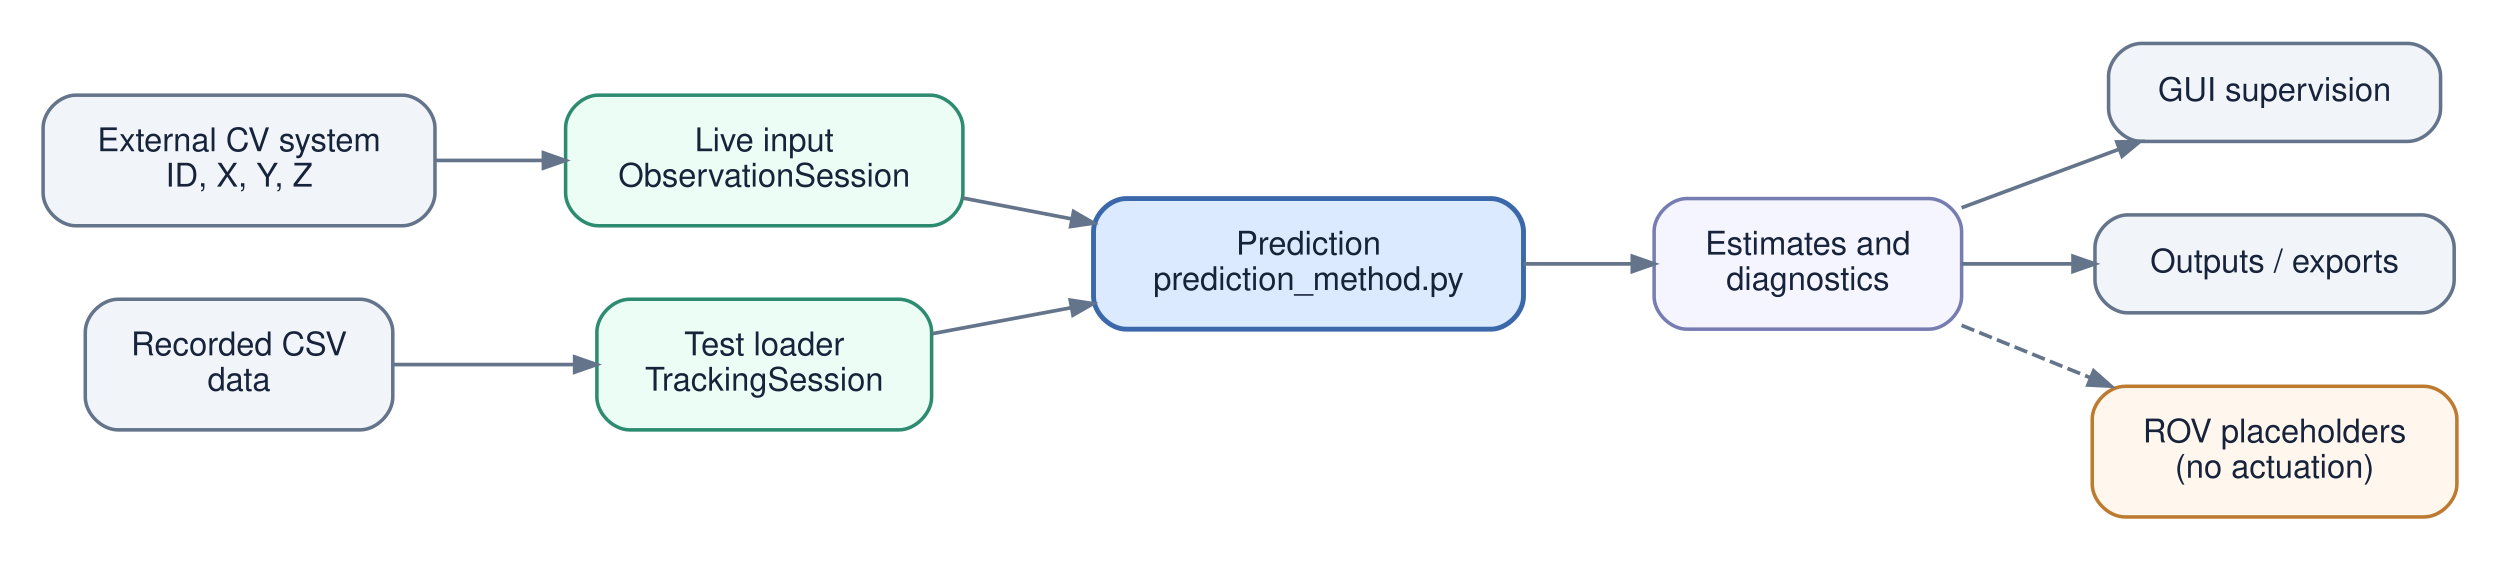
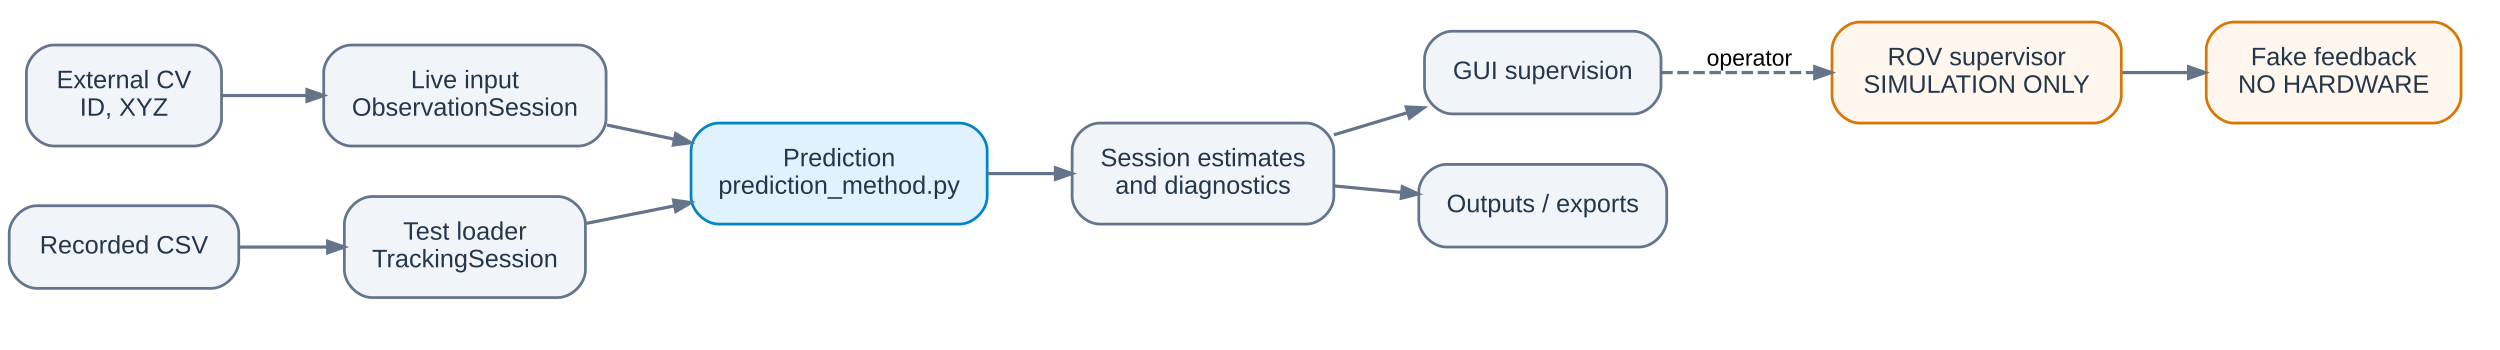
- <svg xmlns="http://www.w3.org/2000/svg" width="919pt" height="206pt" viewBox="0.00 0.00 918.68 205.68">
-   <g id="graph0" class="graph" transform="scale(1 1) rotate(0) translate(15.84 189.84)">
+ <svg xmlns="http://www.w3.org/2000/svg" width="1102pt" height="154pt" viewBox="12.96 12.96 1088.96 140.96">
+   <g id="graph0" class="graph" transform="scale(1 1) rotate(0) translate(16.96 136.96)">
    <g id="node1" class="node">
-       <path fill="#f1f5f9" stroke="#64748b" stroke-width="1.3" d="M132,-155C132,-155 12,-155 12,-155 6,-155 0,-149 0,-143 0,-143 0,-119 0,-119 0,-113 6,-107 12,-107 12,-107 132,-107 132,-107 138,-107 144,-113 144,-119 144,-119 144,-143 144,-143 144,-149 138,-155 132,-155" />
-       <text text-anchor="middle" x="72" y="-134.4" font-family="Helvetica,sans-Serif" font-size="12.00" fill="#17233b">External CV system</text>
-       <text text-anchor="middle" x="72" y="-121.4" font-family="Helvetica,sans-Serif" font-size="12.00" fill="#17233b">ID, X, Y, Z</text>
+       <path fill="#f1f5f9" stroke="#64748b" stroke-width="1.2" d="M80.5,-110C80.5,-110 19.5,-110 19.5,-110 13.5,-110 7.5,-104 7.5,-98 7.5,-98 7.5,-78 7.5,-78 7.5,-72 13.5,-66 19.5,-66 19.5,-66 80.5,-66 80.5,-66 86.5,-66 92.5,-72 92.5,-78 92.5,-78 92.5,-98 92.5,-98 92.5,-104 86.5,-110 80.5,-110" />
+       <text text-anchor="middle" x="50" y="-91.2" font-family="Arial" font-size="11.00" fill="#24364b">External CV</text>
+       <text text-anchor="middle" x="50" y="-79.2" font-family="Arial" font-size="11.00" fill="#24364b">ID, XYZ</text>
    </g>
    <g id="node3" class="node">
-       <path fill="#ecfdf5" stroke="#2d8b70" stroke-width="1.3" d="M326,-155C326,-155 204,-155 204,-155 198,-155 192,-149 192,-143 192,-143 192,-119 192,-119 192,-113 198,-107 204,-107 204,-107 326,-107 326,-107 332,-107 338,-113 338,-119 338,-119 338,-143 338,-143 338,-149 332,-155 326,-155" />
-       <text text-anchor="middle" x="265" y="-134.4" font-family="Helvetica,sans-Serif" font-size="12.00" fill="#17233b">Live input</text>
-       <text text-anchor="middle" x="265" y="-121.4" font-family="Helvetica,sans-Serif" font-size="12.00" fill="#17233b">ObservationSession</text>
+       <path fill="#f1f5f9" stroke="#64748b" stroke-width="1.2" d="M248,-110C248,-110 149,-110 149,-110 143,-110 137,-104 137,-98 137,-98 137,-78 137,-78 137,-72 143,-66 149,-66 149,-66 248,-66 248,-66 254,-66 260,-72 260,-78 260,-78 260,-98 260,-98 260,-104 254,-110 248,-110" />
+       <text text-anchor="middle" x="198.5" y="-91.2" font-family="Arial" font-size="11.00" fill="#24364b">Live input</text>
+       <text text-anchor="middle" x="198.5" y="-79.2" font-family="Arial" font-size="11.00" fill="#24364b">ObservationSession</text>
    </g>
    <g id="edge1" class="edge">
-       <path fill="none" stroke="#64748b" stroke-width="1.35" d="M144.12,-131C157.03,-131 170.58,-131 183.73,-131" />
-       <polygon fill="#64748b" stroke="#64748b" stroke-width="1.35" points="183.86,-133.8 191.86,-131 183.86,-128.2 183.86,-133.8" />
+       <path fill="none" stroke="#63748b" stroke-width="1.4" d="M92.59,-88C104.12,-88 116.94,-88 129.55,-88" />
+       <polygon fill="#63748b" stroke="#63748b" stroke-width="1.4" points="129.74,-90.52 136.94,-88 129.74,-85.48 129.74,-90.52" />
    </g>
    <g id="node2" class="node">
-       <path fill="#f1f5f9" stroke="#64748b" stroke-width="1.3" d="M116.5,-80C116.5,-80 27.5,-80 27.5,-80 21.5,-80 15.5,-74 15.5,-68 15.5,-68 15.5,-44 15.5,-44 15.5,-38 21.5,-32 27.5,-32 27.5,-32 116.5,-32 116.5,-32 122.5,-32 128.5,-38 128.5,-44 128.5,-44 128.5,-68 128.5,-68 128.5,-74 122.5,-80 116.5,-80" />
-       <text text-anchor="middle" x="72" y="-59.4" font-family="Helvetica,sans-Serif" font-size="12.00" fill="#17233b">Recorded CSV</text>
-       <text text-anchor="middle" x="72" y="-46.4" font-family="Helvetica,sans-Serif" font-size="12.00" fill="#17233b">data</text>
+       <path fill="#f1f5f9" stroke="#64748b" stroke-width="1.2" d="M88,-40C88,-40 12,-40 12,-40 6,-40 0,-34 0,-28 0,-28 0,-16 0,-16 0,-10 6,-4 12,-4 12,-4 88,-4 88,-4 94,-4 100,-10 100,-16 100,-16 100,-28 100,-28 100,-34 94,-40 88,-40" />
+       <text text-anchor="middle" x="50" y="-19.2" font-family="Arial" font-size="11.00" fill="#24364b">Recorded CSV</text>
    </g>
    <g id="node4" class="node">
-       <path fill="#ecfdf5" stroke="#2d8b70" stroke-width="1.3" d="M314.5,-80C314.5,-80 215.5,-80 215.5,-80 209.5,-80 203.5,-74 203.5,-68 203.5,-68 203.5,-44 203.5,-44 203.5,-38 209.5,-32 215.5,-32 215.5,-32 314.5,-32 314.5,-32 320.5,-32 326.5,-38 326.5,-44 326.5,-44 326.5,-68 326.5,-68 326.5,-74 320.5,-80 314.5,-80" />
-       <text text-anchor="middle" x="265" y="-59.4" font-family="Helvetica,sans-Serif" font-size="12.00" fill="#17233b">Test loader</text>
-       <text text-anchor="middle" x="265" y="-46.4" font-family="Helvetica,sans-Serif" font-size="12.00" fill="#17233b">TrackingSession</text>
+       <path fill="#f1f5f9" stroke="#64748b" stroke-width="1.2" d="M239,-44C239,-44 158,-44 158,-44 152,-44 146,-38 146,-32 146,-32 146,-12 146,-12 146,-6 152,0 158,0 158,0 239,0 239,0 245,0 251,-6 251,-12 251,-12 251,-32 251,-32 251,-38 245,-44 239,-44" />
+       <text text-anchor="middle" x="198.5" y="-25.2" font-family="Arial" font-size="11.00" fill="#24364b">Test loader</text>
+       <text text-anchor="middle" x="198.5" y="-13.2" font-family="Arial" font-size="11.00" fill="#24364b">TrackingSession</text>
    </g>
    <g id="edge2" class="edge">
-       <path fill="none" stroke="#64748b" stroke-width="1.35" d="M128.5,-56C149.3,-56 173.2,-56 195.07,-56" />
-       <polygon fill="#64748b" stroke="#64748b" stroke-width="1.35" points="195.34,-58.8 203.34,-56 195.34,-53.2 195.34,-58.8" />
+       <path fill="none" stroke="#63748b" stroke-width="1.4" d="M100.19,-22C112.49,-22 125.81,-22 138.53,-22" />
+       <polygon fill="#63748b" stroke="#63748b" stroke-width="1.4" points="138.73,-24.52 145.93,-22 138.73,-19.48 138.73,-24.52" />
    </g>
    <g id="node5" class="node">
-       <path fill="#dbeafe" stroke="#3b68aa" stroke-width="1.8" d="M532,-117C532,-117 398,-117 398,-117 392,-117 386,-111 386,-105 386,-105 386,-81 386,-81 386,-75 392,-69 398,-69 398,-69 532,-69 532,-69 538,-69 544,-75 544,-81 544,-81 544,-105 544,-105 544,-111 538,-117 532,-117" />
-       <text text-anchor="middle" x="465" y="-96.4" font-family="Helvetica,sans-Serif" font-size="12.00" fill="#17233b">Prediction</text>
-       <text text-anchor="middle" x="465" y="-83.4" font-family="Helvetica,sans-Serif" font-size="12.00" fill="#17233b">prediction_method.py</text>
+       <path fill="#e0f2fe" stroke="#0284c7" stroke-width="1.2" d="M414,-76C414,-76 309,-76 309,-76 303,-76 297,-70 297,-64 297,-64 297,-44 297,-44 297,-38 303,-32 309,-32 309,-32 414,-32 414,-32 420,-32 426,-38 426,-44 426,-44 426,-64 426,-64 426,-70 420,-76 414,-76" />
+       <text text-anchor="middle" x="361.5" y="-57.2" font-family="Arial" font-size="11.00" fill="#24364b">Prediction</text>
+       <text text-anchor="middle" x="361.5" y="-45.2" font-family="Arial" font-size="11.00" fill="#24364b">prediction_method.py</text>
    </g>
    <g id="edge3" class="edge">
-       <path fill="none" stroke="#64748b" stroke-width="1.35" d="M338.04,-117.17C350.95,-114.7 364.53,-112.09 377.79,-109.55" />
-       <polygon fill="#64748b" stroke="#64748b" stroke-width="1.35" points="378.67,-112.23 386,-107.97 377.61,-106.73 378.67,-112.23" />
+       <path fill="none" stroke="#63748b" stroke-width="1.4" d="M260.37,-75.15C269.97,-73.12 279.97,-71.01 289.77,-68.94" />
+       <polygon fill="#63748b" stroke="#63748b" stroke-width="1.4" points="290.34,-71.39 296.86,-67.44 289.3,-66.46 290.34,-71.39" />
    </g>
    <g id="edge4" class="edge">
-       <path fill="none" stroke="#64748b" stroke-width="1.35" d="M326.75,-67.35C342.92,-70.37 360.69,-73.7 377.94,-76.92" />
-       <polygon fill="#64748b" stroke="#64748b" stroke-width="1.35" points="377.44,-79.67 385.81,-78.39 378.46,-74.17 377.44,-79.67" />
+       <path fill="none" stroke="#63748b" stroke-width="1.4" d="M251.33,-32.3C263.58,-34.74 276.86,-37.38 289.79,-39.95" />
+       <polygon fill="#63748b" stroke="#63748b" stroke-width="1.4" points="289.38,-42.43 296.93,-41.36 290.36,-37.49 289.38,-42.43" />
    </g>
    <g id="node6" class="node">
-       <path fill="#f4f5ff" stroke="#777cb1" stroke-width="1.3" d="M693,-117C693,-117 604,-117 604,-117 598,-117 592,-111 592,-105 592,-105 592,-81 592,-81 592,-75 598,-69 604,-69 604,-69 693,-69 693,-69 699,-69 705,-75 705,-81 705,-81 705,-105 705,-105 705,-111 699,-117 693,-117" />
-       <text text-anchor="middle" x="648.5" y="-96.4" font-family="Helvetica,sans-Serif" font-size="12.00" fill="#17233b">Estimates and</text>
-       <text text-anchor="middle" x="648.5" y="-83.4" font-family="Helvetica,sans-Serif" font-size="12.00" fill="#17233b">diagnostics</text>
+       <path fill="#f1f5f9" stroke="#64748b" stroke-width="1.2" d="M565,-76C565,-76 475,-76 475,-76 469,-76 463,-70 463,-64 463,-64 463,-44 463,-44 463,-38 469,-32 475,-32 475,-32 565,-32 565,-32 571,-32 577,-38 577,-44 577,-44 577,-64 577,-64 577,-70 571,-76 565,-76" />
+       <text text-anchor="middle" x="520" y="-57.2" font-family="Arial" font-size="11.00" fill="#24364b">Session estimates</text>
+       <text text-anchor="middle" x="520" y="-45.2" font-family="Arial" font-size="11.00" fill="#24364b">and diagnostics</text>
    </g>
    <g id="edge5" class="edge">
-       <path fill="none" stroke="#64748b" stroke-width="1.35" d="M544.03,-93C557.27,-93 570.88,-93 583.7,-93" />
-       <polygon fill="#64748b" stroke="#64748b" stroke-width="1.35" points="584,-95.8 592,-93 584,-90.2 584,-95.8" />
+       <path fill="none" stroke="#63748b" stroke-width="1.4" d="M426.15,-54C435.87,-54 445.89,-54 455.59,-54" />
+       <polygon fill="#63748b" stroke="#63748b" stroke-width="1.4" points="455.74,-56.52 462.94,-54 455.74,-51.48 455.74,-56.52" />
    </g>
    <g id="node7" class="node">
-       <path fill="#f1f5f9" stroke="#64748b" stroke-width="1.3" d="M869,-174C869,-174 771,-174 771,-174 765,-174 759,-168 759,-162 759,-162 759,-150 759,-150 759,-144 765,-138 771,-138 771,-138 869,-138 869,-138 875,-138 881,-144 881,-150 881,-150 881,-162 881,-162 881,-168 875,-174 869,-174" />
-       <text text-anchor="middle" x="820" y="-152.9" font-family="Helvetica,sans-Serif" font-size="12.00" fill="#17233b">GUI supervision</text>
+       <path fill="#f1f5f9" stroke="#64748b" stroke-width="1.2" d="M707.5,-116C707.5,-116 628.5,-116 628.5,-116 622.5,-116 616.5,-110 616.5,-104 616.5,-104 616.5,-92 616.5,-92 616.5,-86 622.5,-80 628.5,-80 628.5,-80 707.5,-80 707.5,-80 713.5,-80 719.5,-86 719.5,-92 719.5,-92 719.5,-104 719.5,-104 719.5,-110 713.5,-116 707.5,-116" />
+       <text text-anchor="middle" x="668" y="-95.2" font-family="Arial" font-size="11.00" fill="#24364b">GUI supervision</text>
    </g>
    <g id="edge6" class="edge">
-       <path fill="none" stroke="#64748b" stroke-width="1.35" d="M705,-113.63C723.5,-120.51 744.12,-128.17 762.69,-135.07" />
-       <polygon fill="#64748b" stroke="#64748b" stroke-width="1.35" points="762.03,-137.81 770.5,-137.97 763.98,-132.56 762.03,-137.81" />
+       <path fill="none" stroke="#63748b" stroke-width="1.4" d="M577.03,-70.89C587.58,-74.07 598.64,-77.4 609.25,-80.59" />
+       <polygon fill="#63748b" stroke="#63748b" stroke-width="1.4" points="608.52,-83.01 616.14,-82.67 609.97,-78.18 608.52,-83.01" />
    </g>
    <g id="node8" class="node">
-       <path fill="#f1f5f9" stroke="#64748b" stroke-width="1.3" d="M874,-111C874,-111 766,-111 766,-111 760,-111 754,-105 754,-99 754,-99 754,-87 754,-87 754,-81 760,-75 766,-75 766,-75 874,-75 874,-75 880,-75 886,-81 886,-87 886,-87 886,-99 886,-99 886,-105 880,-111 874,-111" />
-       <text text-anchor="middle" x="820" y="-89.9" font-family="Helvetica,sans-Serif" font-size="12.00" fill="#17233b">Outputs / exports</text>
+       <path fill="#f1f5f9" stroke="#64748b" stroke-width="1.2" d="M710,-58C710,-58 626,-58 626,-58 620,-58 614,-52 614,-46 614,-46 614,-34 614,-34 614,-28 620,-22 626,-22 626,-22 710,-22 710,-22 716,-22 722,-28 722,-34 722,-34 722,-46 722,-46 722,-52 716,-58 710,-58" />
+       <text text-anchor="middle" x="668" y="-37.2" font-family="Arial" font-size="11.00" fill="#24364b">Outputs / exports</text>
    </g>
    <g id="edge7" class="edge">
-       <path fill="none" stroke="#64748b" stroke-width="1.35" d="M705,-93C718.08,-93 732.21,-93 745.93,-93" />
-       <polygon fill="#64748b" stroke="#64748b" stroke-width="1.35" points="745.94,-95.8 753.94,-93 745.94,-90.2 745.94,-95.8" />
+       <path fill="none" stroke="#63748b" stroke-width="1.4" d="M577.03,-48.63C586.64,-47.71 596.67,-46.74 606.4,-45.81" />
+       <polygon fill="#63748b" stroke="#63748b" stroke-width="1.4" points="606.83,-48.3 613.76,-45.11 606.35,-43.28 606.83,-48.3" />
    </g>
    <g id="node9" class="node">
-       <path fill="#fff7ed" stroke="#bd7a31" stroke-width="1.3" d="M875,-48C875,-48 765,-48 765,-48 759,-48 753,-42 753,-36 753,-36 753,-12 753,-12 753,-6 759,0 765,0 765,0 875,0 875,0 881,0 887,-6 887,-12 887,-12 887,-36 887,-36 887,-42 881,-48 875,-48" />
-       <text text-anchor="middle" x="820" y="-27.4" font-family="Helvetica,sans-Serif" font-size="12.00" fill="#17233b">ROV placeholders</text>
-       <text text-anchor="middle" x="820" y="-14.4" font-family="Helvetica,sans-Serif" font-size="12.00" fill="#17233b">(no actuation)</text>
+       <path fill="#fff7ed" stroke="#d97706" stroke-width="1.2" d="M908,-120C908,-120 806,-120 806,-120 800,-120 794,-114 794,-108 794,-108 794,-88 794,-88 794,-82 800,-76 806,-76 806,-76 908,-76 908,-76 914,-76 920,-82 920,-88 920,-88 920,-108 920,-108 920,-114 914,-120 908,-120" />
+       <text text-anchor="middle" x="857" y="-101.2" font-family="Arial" font-size="11.00" fill="#24364b">ROV supervisor</text>
+       <text text-anchor="middle" x="857" y="-89.2" font-family="Arial" font-size="11.00" fill="#24364b">SIMULATION ONLY</text>
    </g>
    <g id="edge8" class="edge">
-       <path fill="none" stroke="#64748b" stroke-width="1.35" stroke-dasharray="5,2" d="M705,-70.41C720.1,-64.26 736.61,-57.54 752.27,-51.17" />
-       <polygon fill="#64748b" stroke="#64748b" stroke-width="1.35" points="753.52,-53.68 759.87,-48.07 751.41,-48.49 753.52,-53.68" />
+       <path fill="none" stroke="#63748b" stroke-width="1.4" stroke-dasharray="5,2" d="M719.6,-98C740.11,-98 764.13,-98 786.25,-98" />
+       <polygon fill="#63748b" stroke="#63748b" stroke-width="1.4" points="786.47,-100.52 793.67,-98 786.47,-95.48 786.47,-100.52" />
+       <text text-anchor="middle" x="758" y="-101" font-family="Arial" font-size="10.00">operator</text>
+     </g>
+     <g id="node10" class="node">
+       <path fill="#fff7ed" stroke="#d97706" stroke-width="1.2" d="M1056,-120C1056,-120 969,-120 969,-120 963,-120 957,-114 957,-108 957,-108 957,-88 957,-88 957,-82 963,-76 969,-76 969,-76 1056,-76 1056,-76 1062,-76 1068,-82 1068,-88 1068,-88 1068,-108 1068,-108 1068,-114 1062,-120 1056,-120" />
+       <text text-anchor="middle" x="1012.5" y="-101.2" font-family="Arial" font-size="11.00" fill="#24364b">Fake feedback</text>
+       <text text-anchor="middle" x="1012.5" y="-89.2" font-family="Arial" font-size="11.00" fill="#24364b">NO HARDWARE</text>
+     </g>
+     <g id="edge9" class="edge">
+       <path fill="none" stroke="#63748b" stroke-width="1.4" d="M920.43,-98C929.96,-98 939.79,-98 949.31,-98" />
+       <polygon fill="#63748b" stroke="#63748b" stroke-width="1.4" points="949.32,-100.52 956.52,-98 949.32,-95.48 949.32,-100.52" />
    </g>
  </g>
</svg>
